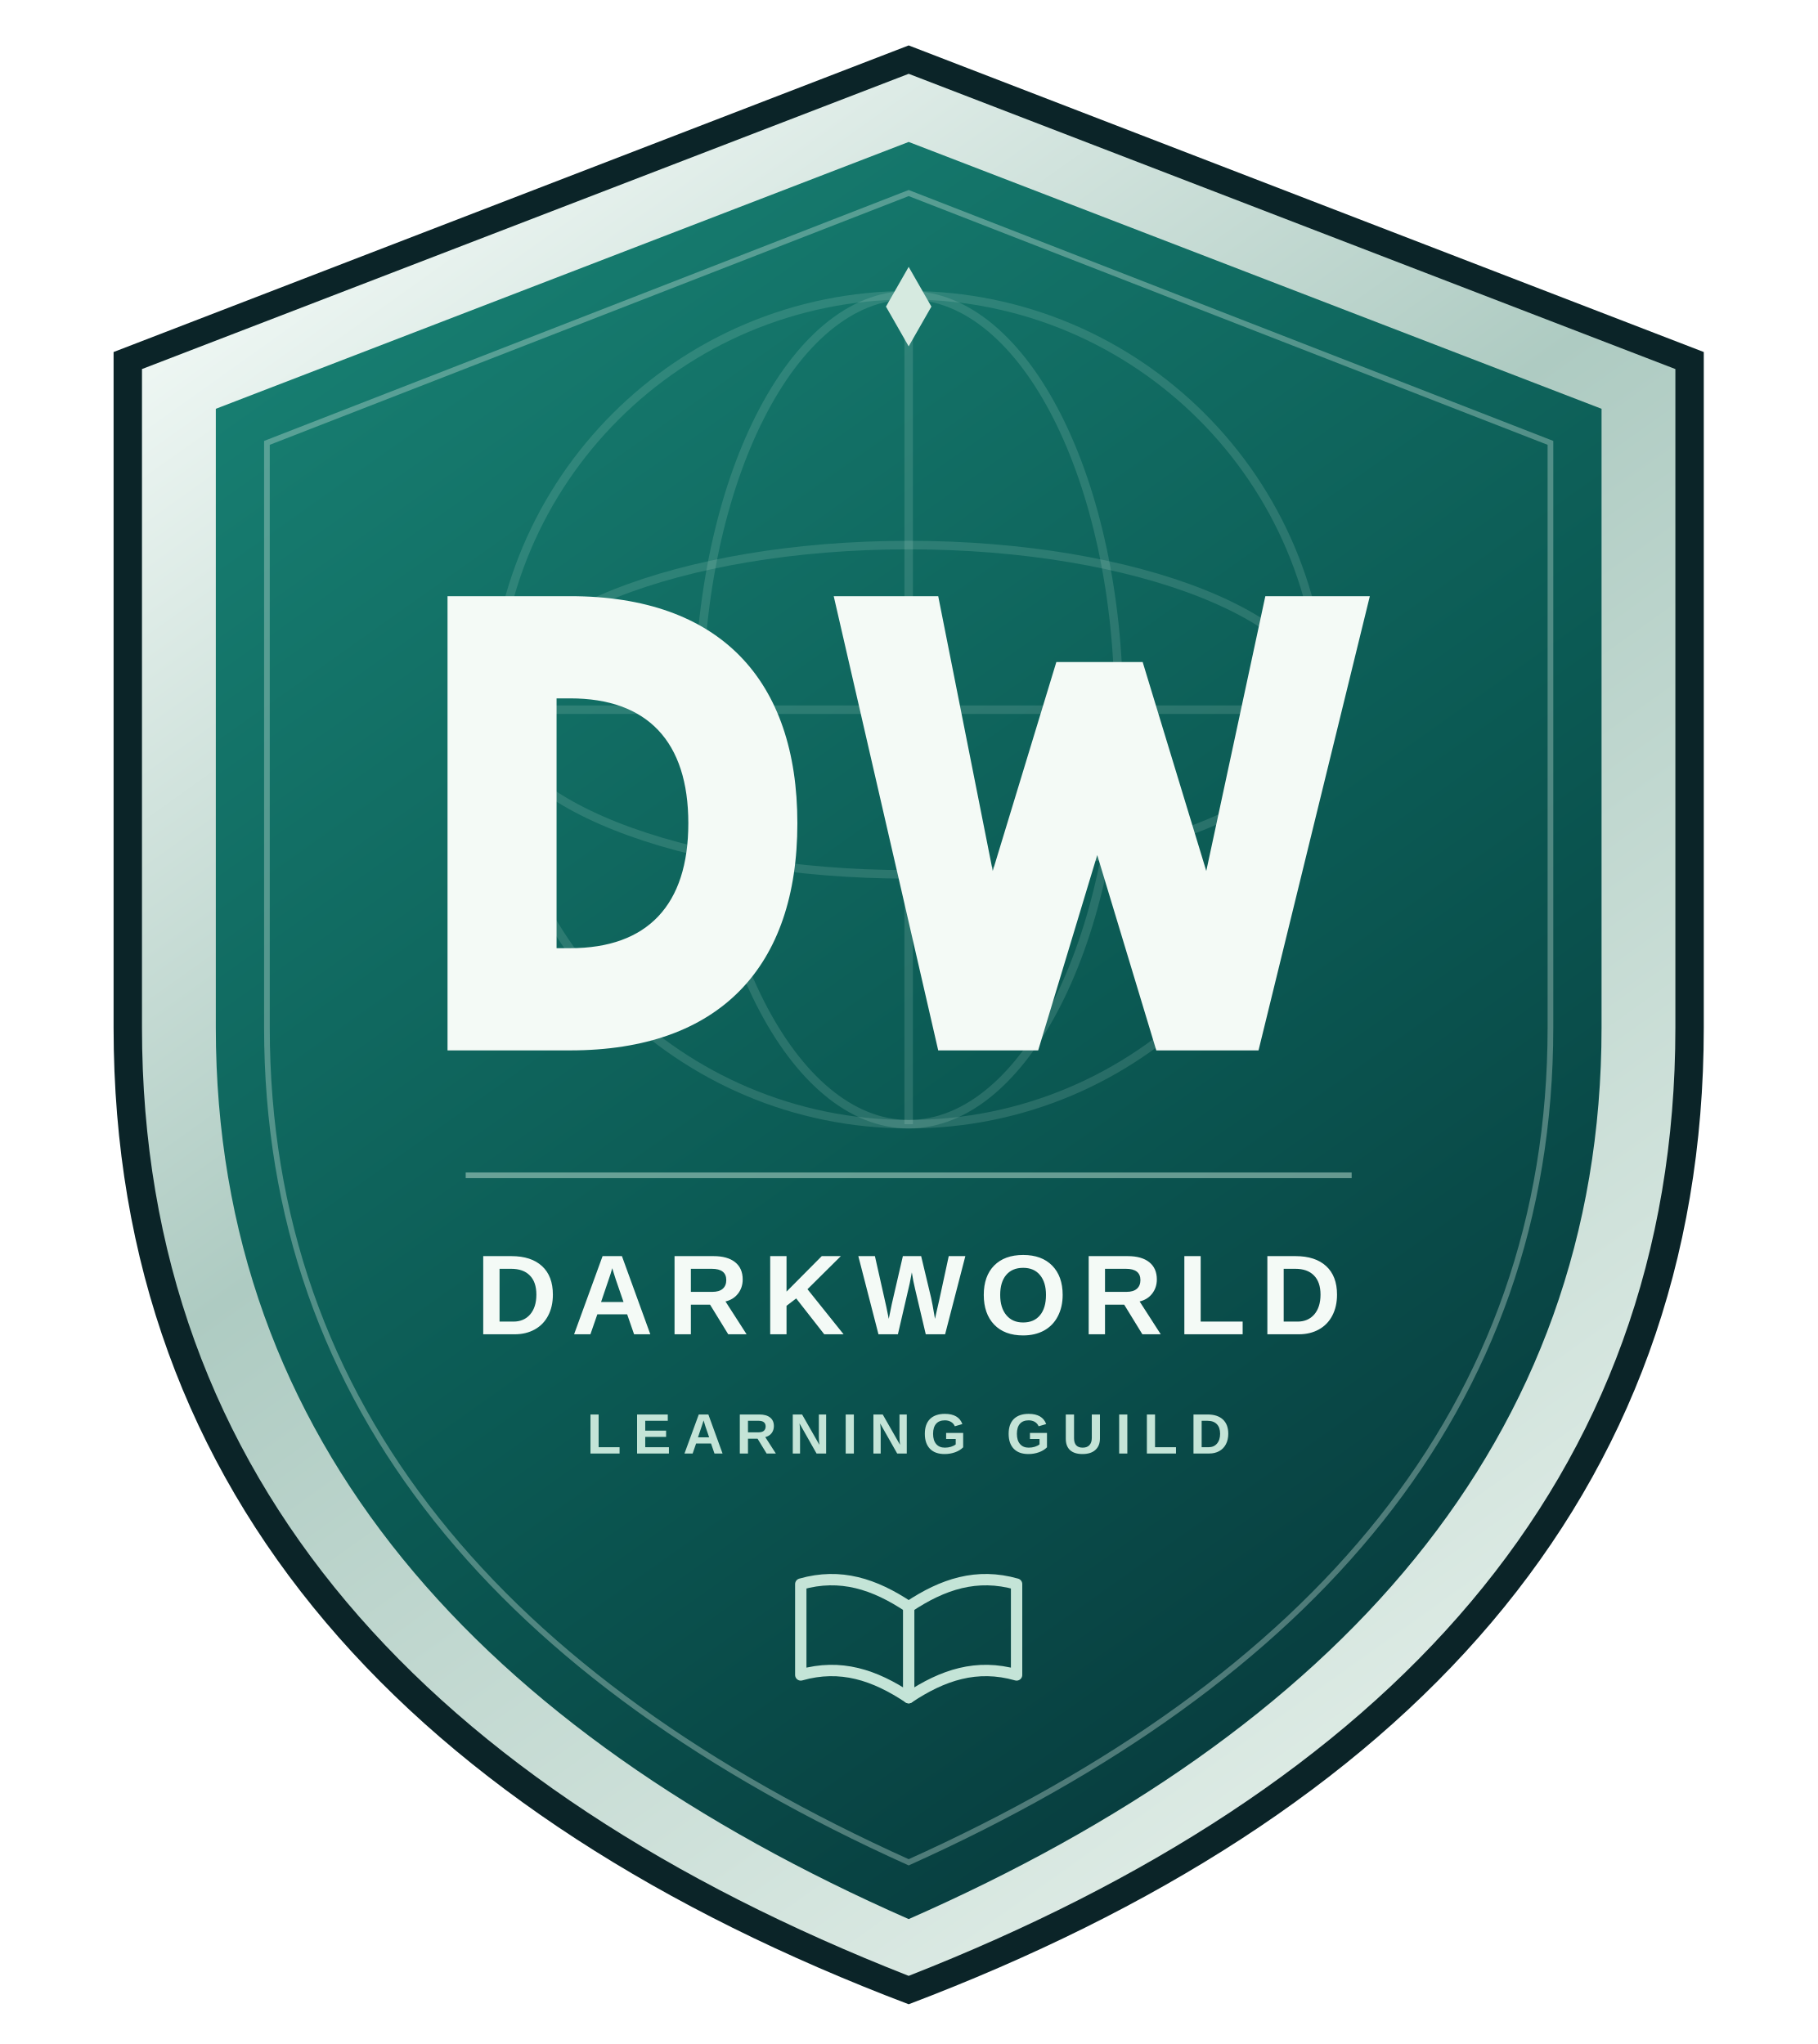
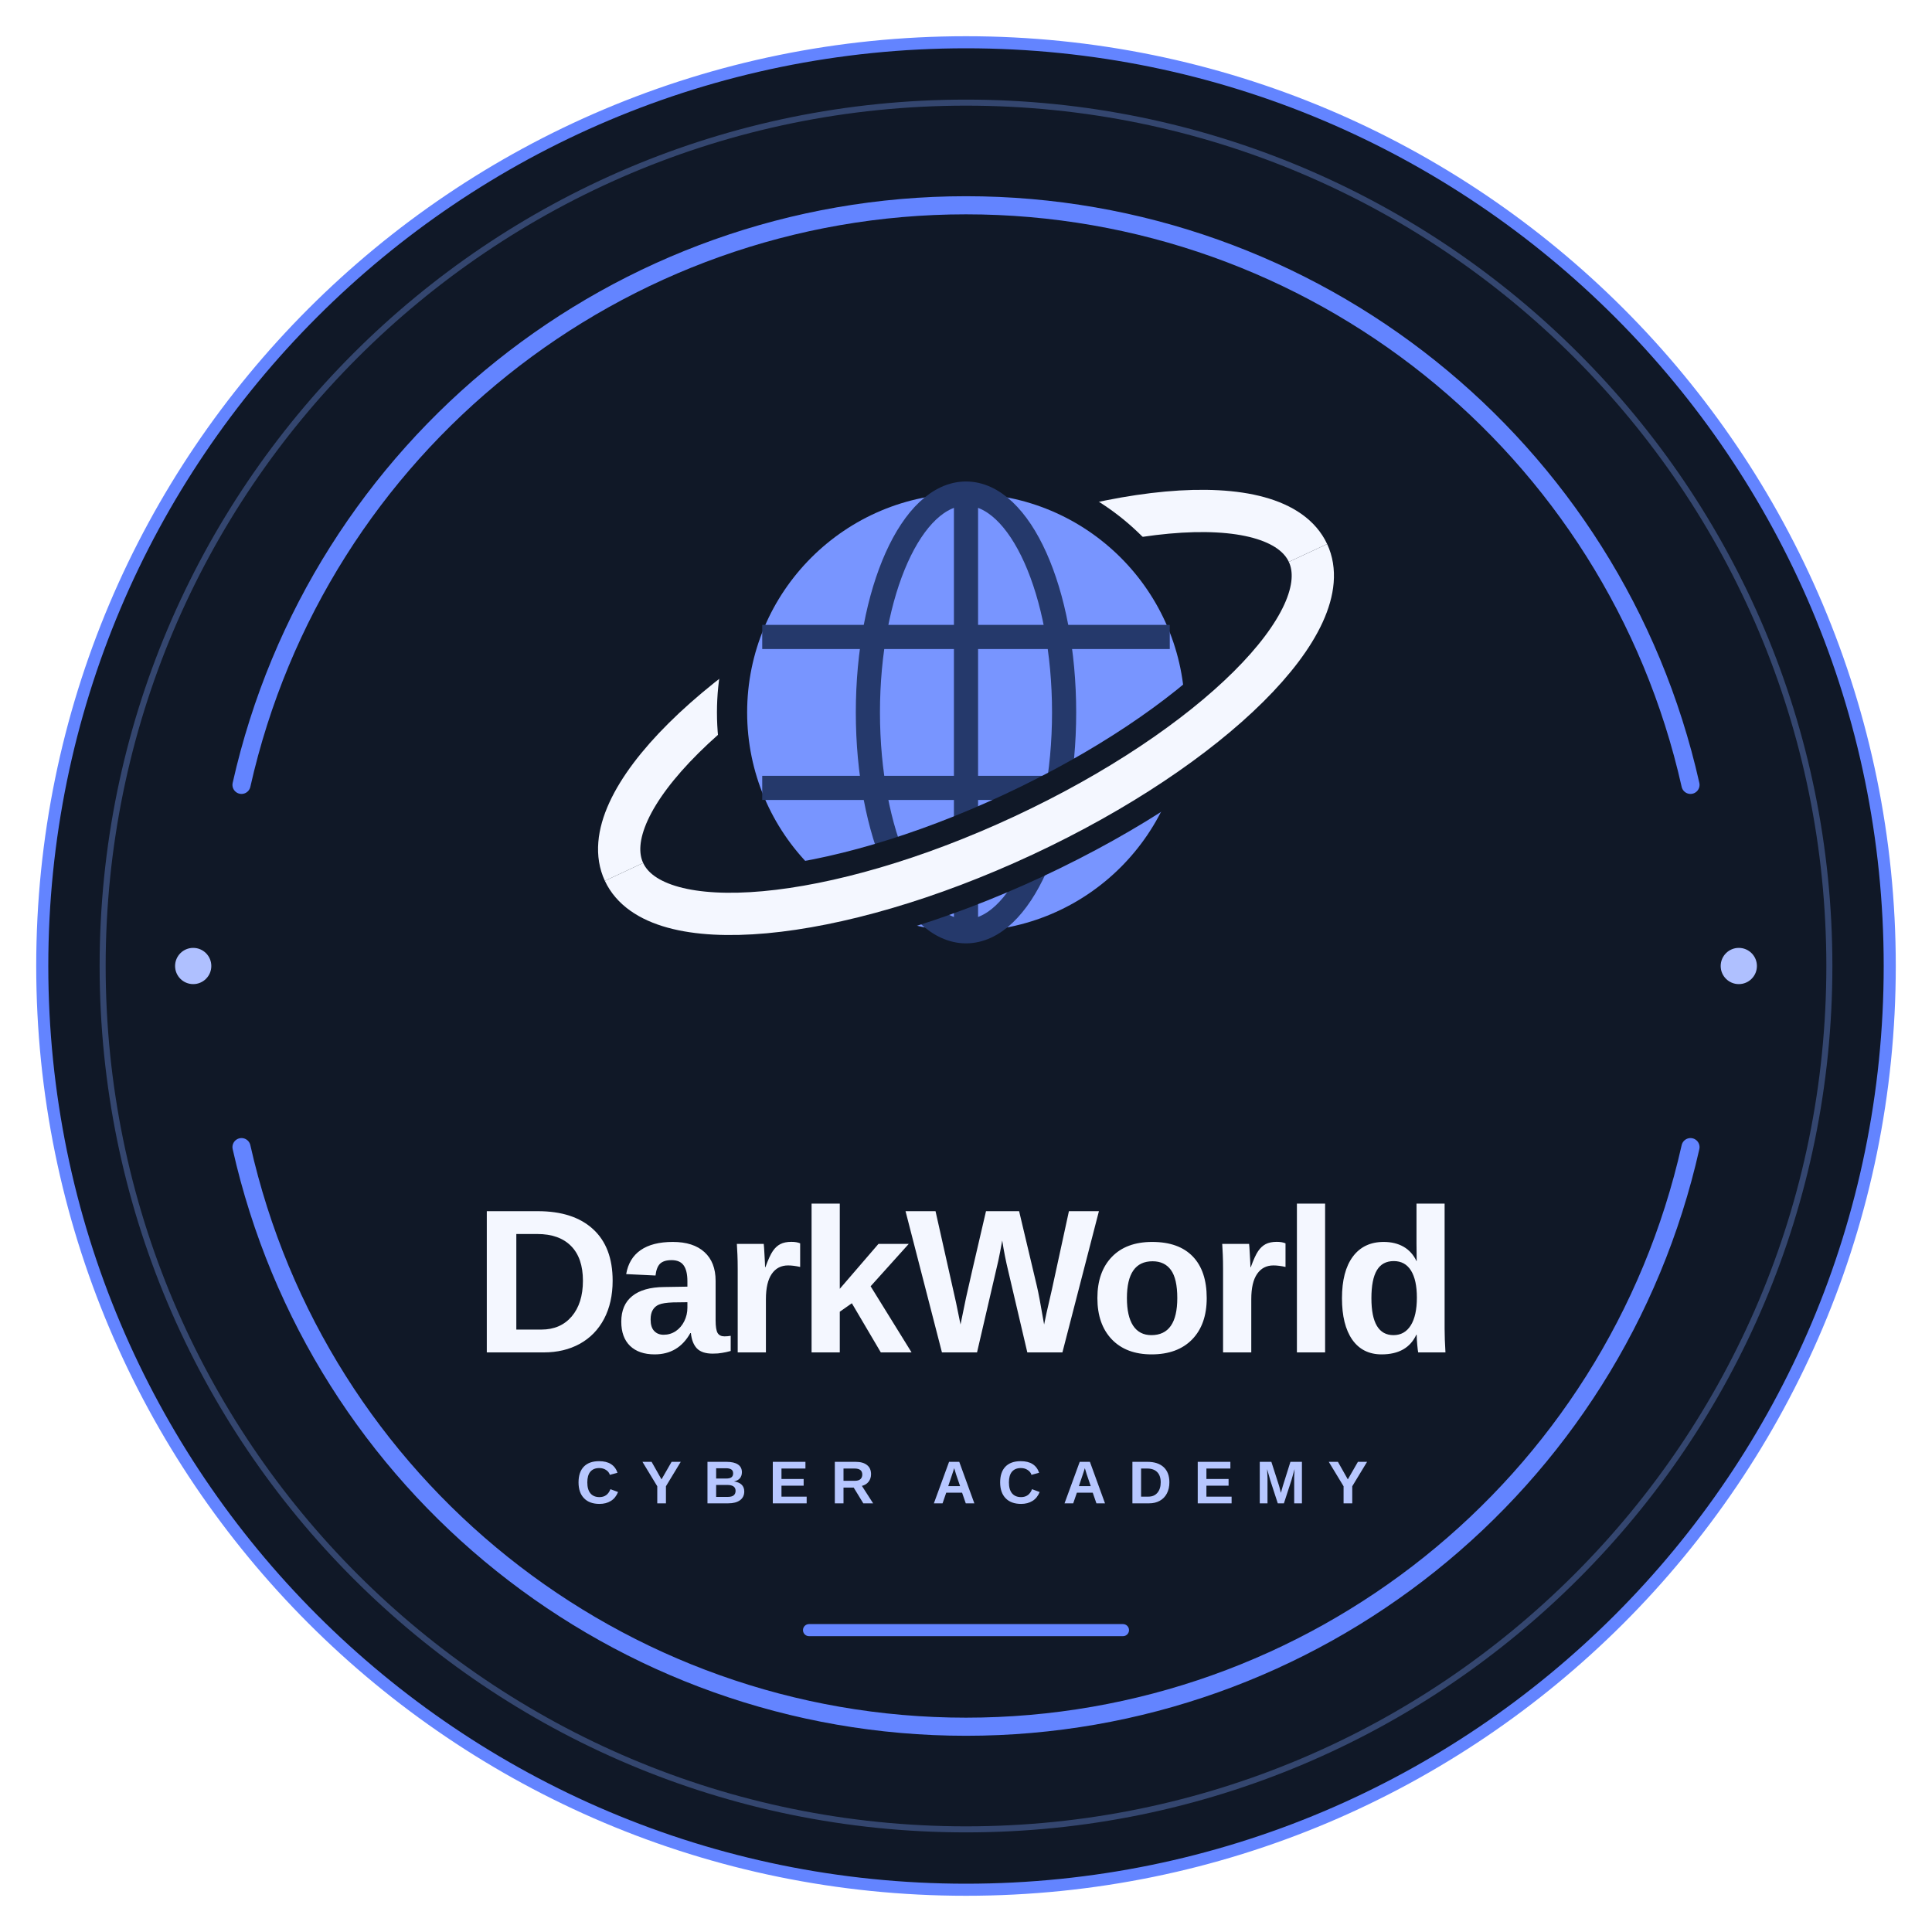
- <svg xmlns="http://www.w3.org/2000/svg" viewBox="0 0 320 360" role="img" aria-labelledby="title desc">
-   <defs>
-     <linearGradient id="rim" x1="56" y1="28" x2="264" y2="320" gradientUnits="userSpaceOnUse">
-       <stop stop-color="#f3faf7" />
-       <stop offset=".43" stop-color="#aecbc2" />
-       <stop offset="1" stop-color="#e3efe9" />
-     </linearGradient>
-     <linearGradient id="face" x1="66" y1="48" x2="256" y2="316" gradientUnits="userSpaceOnUse">
-       <stop stop-color="#177e71" />
-       <stop offset=".55" stop-color="#0b5953" />
-       <stop offset="1" stop-color="#07383b" />
-     </linearGradient>
-   </defs>
-   <path d="m160 8 140 54v119c0 83-53 139-140 172C73 320 20 264 20 181V62Z" fill="#0b2428" />
-   <path d="m160 13 135 52v116c0 80-51 134-135 167C76 315 25 261 25 181V65Z" fill="url(#rim)" />
-   <path d="m160 25 122 47v109c0 73-47 124-122 157C85 305 38 254 38 181V72Z" fill="url(#face)" />
-   <path d="m160 34 113 44v103c0 67-42 115-113 147C89 296 47 248 47 181V78Z" fill="none" stroke="#d3e8df" stroke-opacity=".35" />
-   <g fill="none" stroke="#c4e4d7" stroke-opacity=".16" stroke-width="1.5">
-     <circle cx="160" cy="125" r="73" />
-     <ellipse cx="160" cy="125" rx="37" ry="73" />
-     <ellipse cx="160" cy="125" rx="73" ry="29" />
-     <path d="M87 125h146m-73-73v146" />
+ <svg xmlns="http://www.w3.org/2000/svg" viewBox="0 0 320 320" fill="none">
+   <circle cx="160" cy="160" r="153" fill="#101827" stroke="#6384FF" stroke-width="2" />
+   <circle cx="160" cy="160" r="143" stroke="#34466F" />
+   <path d="M40 130a123 123 0 0 1 240 0M40 190a123 123 0 0 0 240 0" stroke="#6384FF" stroke-width="3" stroke-linecap="round" />
+   <circle cx="32" cy="160" r="3" fill="#AFC0FF" />
+   <circle cx="288" cy="160" r="3" fill="#AFC0FF" />
+   <g transform="translate(80 38) scale(2.5)">
+     <ellipse cx="32" cy="32" rx="25" ry="9" transform="rotate(-25 32 32)" stroke="#F4F7FF" stroke-width="2.8" />
+     <circle cx="32" cy="32" r="16.5" fill="#101827" />
+     <circle cx="32" cy="32" r="14.5" fill="#7895FF" />
+     <ellipse cx="32" cy="32" rx="6.5" ry="14.5" stroke="#25396B" stroke-width="1.6" />
+     <path d="M18.5 27h27M18.5 37h27M32 17.5v29" stroke="#25396B" stroke-width="1.6" />
+     <path d="M7 32a25 9 0 0 0 50 0" transform="rotate(-25 32 32)" stroke="#101827" stroke-width="6" />
+     <path d="M7 32a25 9 0 0 0 50 0" transform="rotate(-25 32 32)" stroke="#F4F7FF" stroke-width="2.8" />
  </g>
-   <path d="m160 47 4 7-4 7-4-7Z" fill="#d6eae0" />
-   <g fill="#f4faf6" fill-rule="evenodd" transform="translate(78.8 105) scale(4)">
-     <path d="M0 0h5.4C12 0 15.4 3.7 15.4 10S12 20 5.4 20H0V0Zm4.8 4.5v11h.6c3.4 0 5.2-1.9 5.2-5.5S8.8 4.5 5.4 4.5h-.6Z" />
-     <path d="M17 0h4.6L24 12.1l2.8-9.2h3.8l2.8 9.2L36 0h4.6l-4.9 20h-4.5l-2.6-8.6-2.6 8.6h-4.4Z" />
-   </g>
-   <path d="M82 207h156" stroke="#c4e4d7" stroke-opacity=".5" />
-   <text x="160" y="235" text-anchor="middle" fill="#f4faf6" font-family="Arial,Helvetica,sans-serif" font-weight="700" font-size="20" letter-spacing="2.4">DARKWORLD</text>
-   <text x="160" y="256" text-anchor="middle" fill="#c4e4d7" font-family="Arial,Helvetica,sans-serif" font-weight="600" font-size="10" letter-spacing="2.1">LEARNING GUILD</text>
-   <g fill="none" stroke="#c4e4d7" stroke-width="2" stroke-linejoin="round" stroke-linecap="round">
-     <path d="M141 279c7-2 13 0 19 4 6-4 12-6 19-4v16c-7-2-13 0-19 4-6-4-12-6-19-4Z" />
-     <path d="M160 283v16" />
-   </g>
+   <text x="160" y="224" fill="#F4F7FF" font-family="Arial,Helvetica,sans-serif" font-size="34" font-weight="700" letter-spacing="-1" text-anchor="middle">DarkWorld</text>
+   <text x="161" y="249" fill="#B7C7FF" font-family="Arial,Helvetica,sans-serif" font-size="10" font-weight="600" letter-spacing="3.6" text-anchor="middle">CYBER ACADEMY</text>
+   <path d="M134 270h52" stroke="#6384FF" stroke-width="2" stroke-linecap="round" />
</svg>
